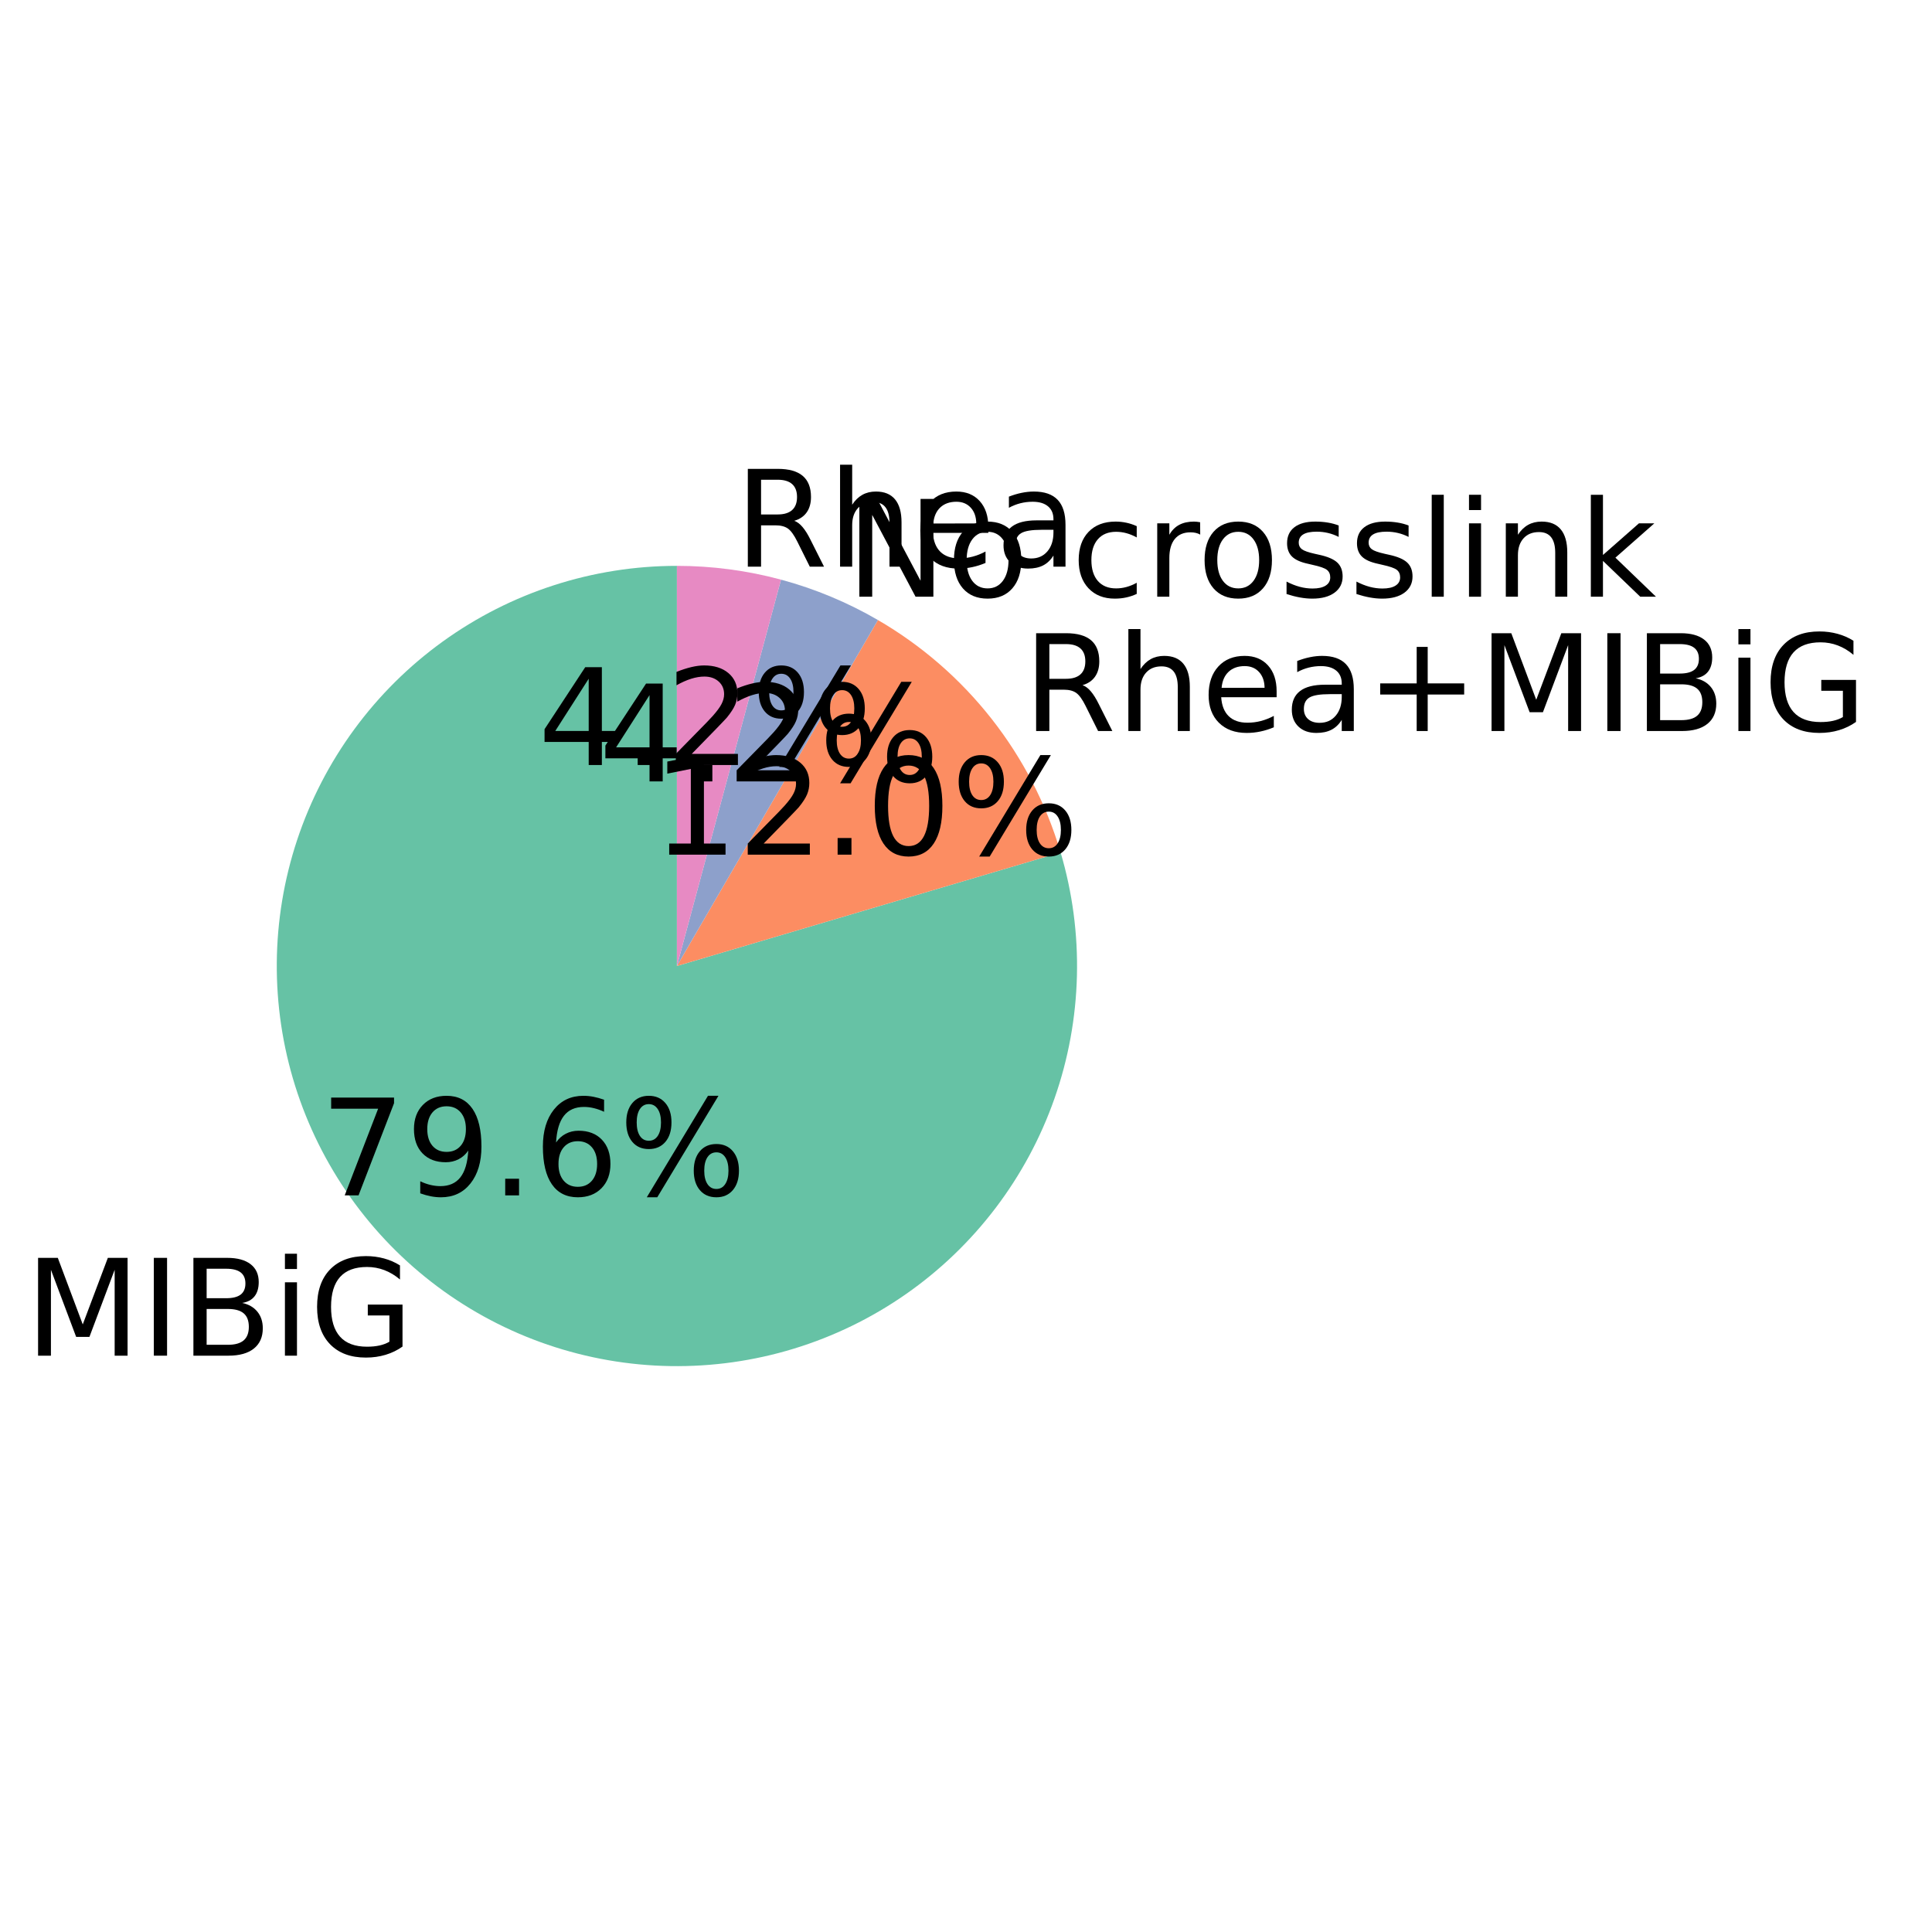
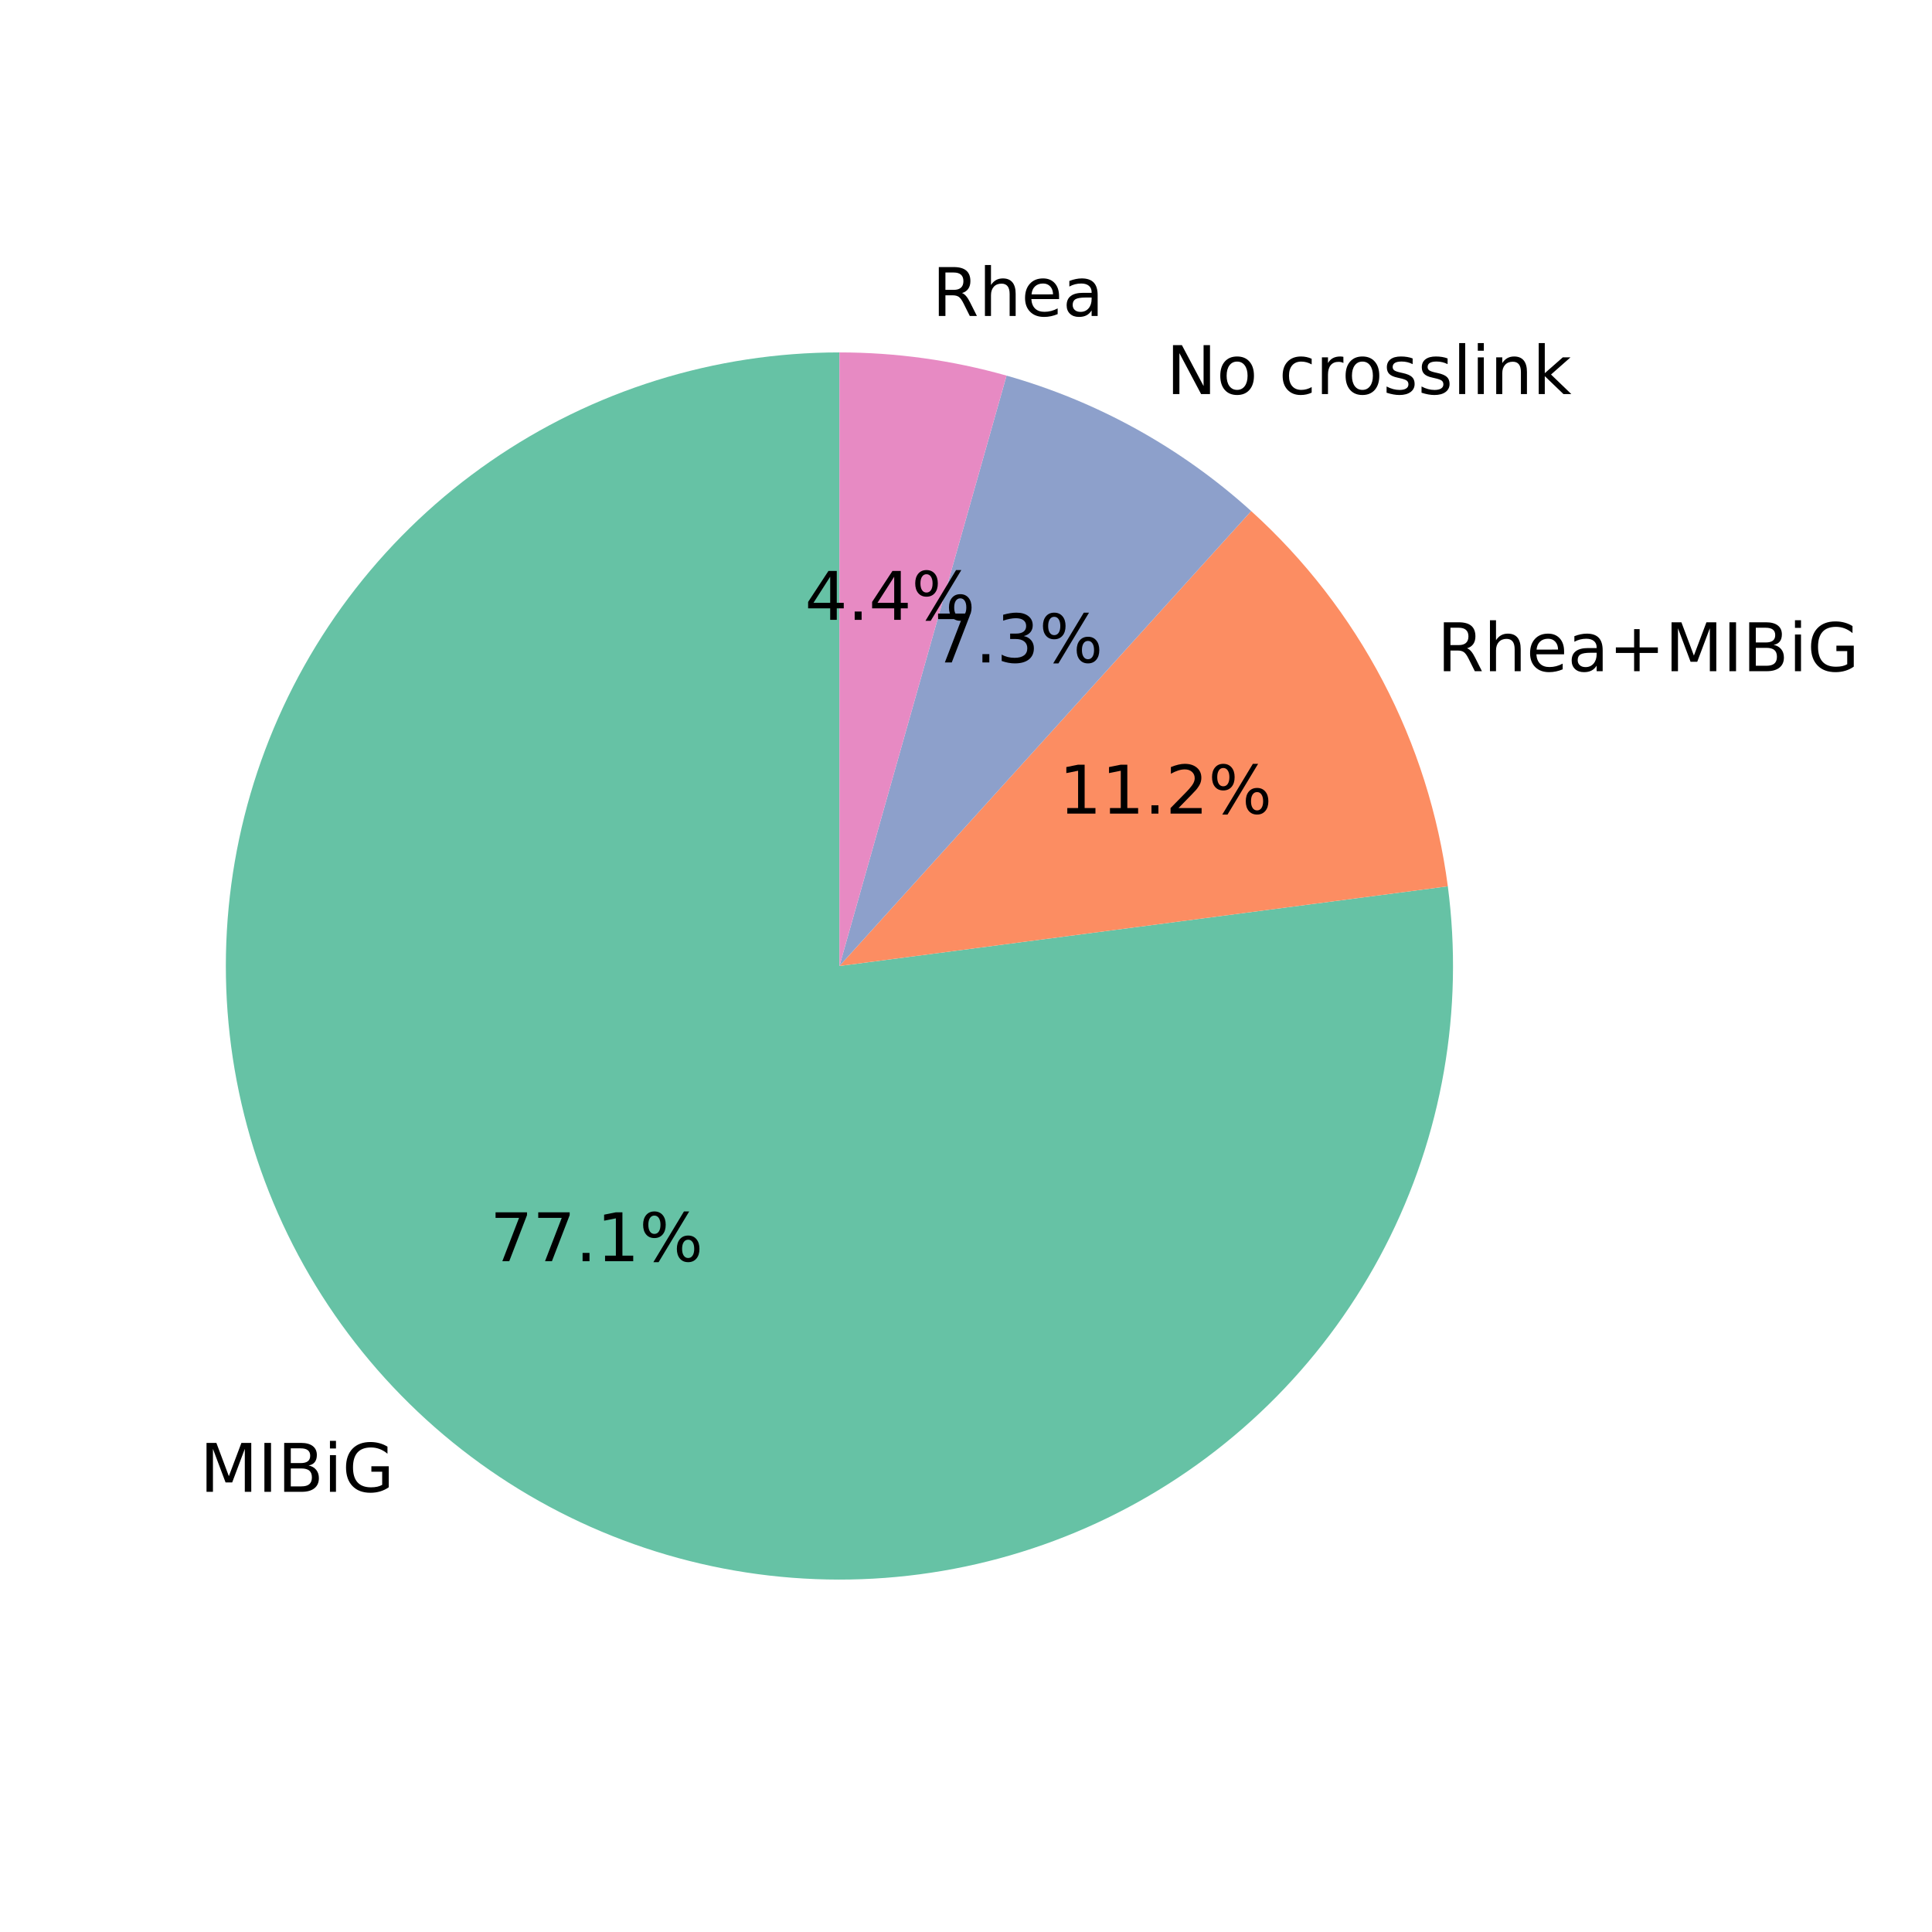
- <svg xmlns="http://www.w3.org/2000/svg" xmlns:xlink="http://www.w3.org/1999/xlink" width="144pt" height="144pt" viewBox="0 0 144 144" version="1.1">
+ <svg xmlns="http://www.w3.org/2000/svg" xmlns:xlink="http://www.w3.org/1999/xlink" width="288pt" height="288pt" viewBox="0 0 288 288" version="1.1">
  <defs>
    <style type="text/css">*{stroke-linejoin: round; stroke-linecap: butt}</style>
  </defs>
  <g id="figure_1">
    <g id="patch_1">
-       <path d="M 0 144  L 144 144  L 144 0  L 0 0  z " style="fill: #ffffff" />
+       <path d="M 0 288  L 288 288  L 288 0  L 0 0  z " style="fill: #ffffff" />
    </g>
    <g id="axes_1">
      <g id="patch_2">
-         <path d="M 50.453 42.176  C 47.34 42.176 44.246 42.663 41.284 43.621  C 38.321 44.578 35.527 45.993 33.003 47.814  C 30.478 49.636 28.254 51.842 26.412 54.351  C 24.57 56.861 23.132 59.643 22.15 62.597  C 21.169 65.552 20.656 68.642 20.63 71.755  C 20.605 74.868 21.067 77.966 21.999 80.936  C 22.932 83.906 24.324 86.712 26.125 89.251  C 27.926 91.791 30.113 94.033 32.607 95.895  C 35.101 97.758 37.872 99.219 40.818 100.225  C 43.764 101.23 46.85 101.769 49.963 101.82  C 53.075 101.871 56.177 101.435 59.155 100.526  C 62.132 99.618 64.949 98.249 67.504 96.469  C 70.058 94.69 72.318 92.521 74.201 90.042  C 76.084 87.563 77.568 84.805 78.598 81.867  C 79.628 78.929 80.191 75.848 80.268 72.736  C 80.345 69.624 79.934 66.518 79.05 63.533  L 50.453 72  z " style="fill: #66c2a5" />
+         <path d="M 125.133 52.534  C 115.887 52.534 106.695 53.936 97.87 56.691  C 89.045 59.447 80.688 63.525 73.085 68.786  C 65.483 74.047 58.721 80.431 53.032 87.718  C 47.343 95.006 42.792 103.115 39.534 111.767  C 36.276 120.42 34.349 129.516 33.818 138.746  C 33.287 147.977 34.158 157.234 36.402 166.203  C 38.647 175.172 42.238 183.749 47.054 191.641  C 51.869 199.534 57.854 206.65 64.803 212.749  C 71.752 218.847 79.586 223.856 88.037 227.606  C 96.488 231.356 105.459 233.802 114.643 234.863  C 123.828 235.923 133.12 235.585 142.203 233.859  C 151.286 232.134 160.055 229.041 168.211 224.687  C 176.367 220.332 183.815 214.766 190.303 208.179  C 196.79 201.591 202.241 194.058 206.47 185.837  C 210.699 177.615 213.657 168.8 215.243 159.691  C 216.829 150.583 217.025 141.286 215.824 132.119  L 125.133 144  z " style="fill: #66c2a5" />
      </g>
      <g id="patch_3">
-         <path d="M 79.05 63.533  C 77.979 59.917 76.232 56.535 73.901 53.57  C 71.57 50.604 68.697 48.108 65.436 46.213  L 50.453 72  z " style="fill: #fc8d62" />
+         <path d="M 215.824 132.119  C 214.425 121.436 211.148 111.084 206.147 101.541  C 201.146 91.998 194.497 83.414 186.509 76.184  L 125.133 144  z " style="fill: #fc8d62" />
      </g>
      <g id="patch_4">
-         <path d="M 65.436 46.213  C 64.304 45.555 63.131 44.973 61.923 44.47  C 60.715 43.967 59.475 43.543 58.212 43.203  L 50.453 72  z " style="fill: #8da0cb" />
+         <path d="M 186.509 76.184  C 181.307 71.476 175.58 67.382 169.442 63.983  C 163.304 60.584 156.796 57.903 150.045 55.992  L 125.133 144  z " style="fill: #8da0cb" />
      </g>
      <g id="patch_5">
-         <path d="M 58.212 43.203  C 56.948 42.862 55.664 42.606 54.366 42.434  C 53.069 42.262 51.762 42.176 50.453 42.176  L 50.453 72  z " style="fill: #e78ac3" />
+         <path d="M 150.045 55.992  C 145.997 54.846 141.875 53.981 137.708 53.402  C 133.541 52.824 129.34 52.534 125.133 52.534  L 125.133 144  z " style="fill: #e78ac3" />
      </g>
      <g id="matplotlib.axis_1" />
      <g id="matplotlib.axis_2" />
      <g id="text_1">
-         <g transform="translate(1.856934 101.0442) scale(0.1 -0.1)">
+         <g transform="translate(29.80433 222.3829) scale(0.1 -0.1)">
          <defs>
            <path id="DejaVuSans-4d" d="M 628 4666  L 1569 4666  L 2759 1491  L 3956 4666  L 4897 4666  L 4897 0  L 4281 0  L 4281 4097  L 3078 897  L 2444 897  L 1241 4097  L 1241 0  L 628 0  L 628 4666  z " transform="scale(0.015625)" />
            <path id="DejaVuSans-49" d="M 628 4666  L 1259 4666  L 1259 0  L 628 0  L 628 4666  z " transform="scale(0.015625)" />
            <path id="DejaVuSans-42" d="M 1259 2228  L 1259 519  L 2272 519  Q 2781 519 3026 730  Q 3272 941 3272 1375  Q 3272 1813 3026 2020  Q 2781 2228 2272 2228  L 1259 2228  z M 1259 4147  L 1259 2741  L 2194 2741  Q 2656 2741 2882 2914  Q 3109 3088 3109 3444  Q 3109 3797 2882 3972  Q 2656 4147 2194 4147  L 1259 4147  z M 628 4666  L 2241 4666  Q 2963 4666 3353 4366  Q 3744 4066 3744 3513  Q 3744 3084 3544 2831  Q 3344 2578 2956 2516  Q 3422 2416 3680 2098  Q 3938 1781 3938 1306  Q 3938 681 3513 340  Q 3088 0 2303 0  L 628 0  L 628 4666  z " transform="scale(0.015625)" />
            <path id="DejaVuSans-69" d="M 603 3500  L 1178 3500  L 1178 0  L 603 0  L 603 3500  z M 603 4863  L 1178 4863  L 1178 4134  L 603 4134  L 603 4863  z " transform="scale(0.015625)" />
            <path id="DejaVuSans-47" d="M 3809 666  L 3809 1919  L 2778 1919  L 2778 2438  L 4434 2438  L 4434 434  Q 4069 175 3628 42  Q 3188 -91 2688 -91  Q 1594 -91 976 548  Q 359 1188 359 2328  Q 359 3472 976 4111  Q 1594 4750 2688 4750  Q 3144 4750 3555 4637  Q 3966 4525 4313 4306  L 4313 3634  Q 3963 3931 3569 4081  Q 3175 4231 2741 4231  Q 1884 4231 1454 3753  Q 1025 3275 1025 2328  Q 1025 1384 1454 906  Q 1884 428 2741 428  Q 3075 428 3337 486  Q 3600 544 3809 666  z " transform="scale(0.015625)" />
          </defs>
          <use xlink:href="#DejaVuSans-4d" />
          <use xlink:href="#DejaVuSans-49" transform="translate(86.2793 0)" />
          <use xlink:href="#DejaVuSans-42" transform="translate(115.7715 0)" />
          <use xlink:href="#DejaVuSans-69" transform="translate(184.375 0)" />
          <use xlink:href="#DejaVuSans-47" transform="translate(212.1582 0)" />
        </g>
      </g>
      <g id="text_2">
-         <g transform="translate(23.86199 89.09658) scale(0.1 -0.1)">
+         <g transform="translate(73.05125 188.0086) scale(0.1 -0.1)">
          <defs>
            <path id="DejaVuSans-37" d="M 525 4666  L 3525 4666  L 3525 4397  L 1831 0  L 1172 0  L 2766 4134  L 525 4134  L 525 4666  z " transform="scale(0.015625)" />
-             <path id="DejaVuSans-39" d="M 703 97  L 703 672  Q 941 559 1184 500  Q 1428 441 1663 441  Q 2288 441 2617 861  Q 2947 1281 2994 2138  Q 2813 1869 2534 1725  Q 2256 1581 1919 1581  Q 1219 1581 811 2004  Q 403 2428 403 3163  Q 403 3881 828 4315  Q 1253 4750 1959 4750  Q 2769 4750 3195 4129  Q 3622 3509 3622 2328  Q 3622 1225 3098 567  Q 2575 -91 1691 -91  Q 1453 -91 1209 -44  Q 966 3 703 97  z M 1959 2075  Q 2384 2075 2632 2365  Q 2881 2656 2881 3163  Q 2881 3666 2632 3958  Q 2384 4250 1959 4250  Q 1534 4250 1286 3958  Q 1038 3666 1038 3163  Q 1038 2656 1286 2365  Q 1534 2075 1959 2075  z " transform="scale(0.015625)" />
            <path id="DejaVuSans-2e" d="M 684 794  L 1344 794  L 1344 0  L 684 0  L 684 794  z " transform="scale(0.015625)" />
-             <path id="DejaVuSans-36" d="M 2113 2584  Q 1688 2584 1439 2293  Q 1191 2003 1191 1497  Q 1191 994 1439 701  Q 1688 409 2113 409  Q 2538 409 2786 701  Q 3034 994 3034 1497  Q 3034 2003 2786 2293  Q 2538 2584 2113 2584  z M 3366 4563  L 3366 3988  Q 3128 4100 2886 4159  Q 2644 4219 2406 4219  Q 1781 4219 1451 3797  Q 1122 3375 1075 2522  Q 1259 2794 1537 2939  Q 1816 3084 2150 3084  Q 2853 3084 3261 2657  Q 3669 2231 3669 1497  Q 3669 778 3244 343  Q 2819 -91 2113 -91  Q 1303 -91 875 529  Q 447 1150 447 2328  Q 447 3434 972 4092  Q 1497 4750 2381 4750  Q 2619 4750 2861 4703  Q 3103 4656 3366 4563  z " transform="scale(0.015625)" />
+             <path id="DejaVuSans-31" d="M 794 531  L 1825 531  L 1825 4091  L 703 3866  L 703 4441  L 1819 4666  L 2450 4666  L 2450 531  L 3481 531  L 3481 0  L 794 0  L 794 531  z " transform="scale(0.015625)" />
            <path id="DejaVuSans-25" d="M 4653 2053  Q 4381 2053 4226 1822  Q 4072 1591 4072 1178  Q 4072 772 4226 539  Q 4381 306 4653 306  Q 4919 306 5073 539  Q 5228 772 5228 1178  Q 5228 1588 5073 1820  Q 4919 2053 4653 2053  z M 4653 2450  Q 5147 2450 5437 2106  Q 5728 1763 5728 1178  Q 5728 594 5436 251  Q 5144 -91 4653 -91  Q 4153 -91 3862 251  Q 3572 594 3572 1178  Q 3572 1766 3864 2108  Q 4156 2450 4653 2450  z M 1428 4353  Q 1159 4353 1004 4120  Q 850 3888 850 3481  Q 850 3069 1003 2837  Q 1156 2606 1428 2606  Q 1700 2606 1854 2837  Q 2009 3069 2009 3481  Q 2009 3884 1853 4118  Q 1697 4353 1428 4353  z M 4250 4750  L 4750 4750  L 1831 -91  L 1331 -91  L 4250 4750  z M 1428 4750  Q 1922 4750 2215 4408  Q 2509 4066 2509 3481  Q 2509 2891 2217 2550  Q 1925 2209 1428 2209  Q 931 2209 642 2551  Q 353 2894 353 3481  Q 353 4063 643 4406  Q 934 4750 1428 4750  z " transform="scale(0.015625)" />
          </defs>
          <use xlink:href="#DejaVuSans-37" />
-           <use xlink:href="#DejaVuSans-39" transform="translate(63.62305 0)" />
+           <use xlink:href="#DejaVuSans-37" transform="translate(63.62305 0)" />
          <use xlink:href="#DejaVuSans-2e" transform="translate(127.2461 0)" />
-           <use xlink:href="#DejaVuSans-36" transform="translate(159.0332 0)" />
+           <use xlink:href="#DejaVuSans-31" transform="translate(159.0332 0)" />
          <use xlink:href="#DejaVuSans-25" transform="translate(222.6562 0)" />
        </g>
      </g>
      <g id="text_3">
-         <g transform="translate(76.2458 54.48626) scale(0.1 -0.1)">
+         <g transform="translate(214.2485 100.0548) scale(0.1 -0.1)">
          <defs>
            <path id="DejaVuSans-52" d="M 2841 2188  Q 3044 2119 3236 1894  Q 3428 1669 3622 1275  L 4263 0  L 3584 0  L 2988 1197  Q 2756 1666 2539 1819  Q 2322 1972 1947 1972  L 1259 1972  L 1259 0  L 628 0  L 628 4666  L 2053 4666  Q 2853 4666 3247 4331  Q 3641 3997 3641 3322  Q 3641 2881 3436 2590  Q 3231 2300 2841 2188  z M 1259 4147  L 1259 2491  L 2053 2491  Q 2509 2491 2742 2702  Q 2975 2913 2975 3322  Q 2975 3731 2742 3939  Q 2509 4147 2053 4147  L 1259 4147  z " transform="scale(0.015625)" />
            <path id="DejaVuSans-68" d="M 3513 2113  L 3513 0  L 2938 0  L 2938 2094  Q 2938 2591 2744 2837  Q 2550 3084 2163 3084  Q 1697 3084 1428 2787  Q 1159 2491 1159 1978  L 1159 0  L 581 0  L 581 4863  L 1159 4863  L 1159 2956  Q 1366 3272 1645 3428  Q 1925 3584 2291 3584  Q 2894 3584 3203 3211  Q 3513 2838 3513 2113  z " transform="scale(0.015625)" />
            <path id="DejaVuSans-65" d="M 3597 1894  L 3597 1613  L 953 1613  Q 991 1019 1311 708  Q 1631 397 2203 397  Q 2534 397 2845 478  Q 3156 559 3463 722  L 3463 178  Q 3153 47 2828 -22  Q 2503 -91 2169 -91  Q 1331 -91 842 396  Q 353 884 353 1716  Q 353 2575 817 3079  Q 1281 3584 2069 3584  Q 2775 3584 3186 3129  Q 3597 2675 3597 1894  z M 3022 2063  Q 3016 2534 2758 2815  Q 2500 3097 2075 3097  Q 1594 3097 1305 2825  Q 1016 2553 972 2059  L 3022 2063  z " transform="scale(0.015625)" />
            <path id="DejaVuSans-61" d="M 2194 1759  Q 1497 1759 1228 1600  Q 959 1441 959 1056  Q 959 750 1161 570  Q 1363 391 1709 391  Q 2188 391 2477 730  Q 2766 1069 2766 1631  L 2766 1759  L 2194 1759  z M 3341 1997  L 3341 0  L 2766 0  L 2766 531  Q 2569 213 2275 61  Q 1981 -91 1556 -91  Q 1019 -91 701 211  Q 384 513 384 1019  Q 384 1609 779 1909  Q 1175 2209 1959 2209  L 2766 2209  L 2766 2266  Q 2766 2663 2505 2880  Q 2244 3097 1772 3097  Q 1472 3097 1187 3025  Q 903 2953 641 2809  L 641 3341  Q 956 3463 1253 3523  Q 1550 3584 1831 3584  Q 2591 3584 2966 3190  Q 3341 2797 3341 1997  z " transform="scale(0.015625)" />
            <path id="DejaVuSans-2b" d="M 2944 4013  L 2944 2272  L 4684 2272  L 4684 1741  L 2944 1741  L 2944 0  L 2419 0  L 2419 1741  L 678 1741  L 678 2272  L 2419 2272  L 2419 4013  L 2944 4013  z " transform="scale(0.015625)" />
          </defs>
          <use xlink:href="#DejaVuSans-52" />
          <use xlink:href="#DejaVuSans-68" transform="translate(69.48242 0)" />
          <use xlink:href="#DejaVuSans-65" transform="translate(132.8613 0)" />
          <use xlink:href="#DejaVuSans-61" transform="translate(194.3848 0)" />
          <use xlink:href="#DejaVuSans-2b" transform="translate(255.6641 0)" />
          <use xlink:href="#DejaVuSans-4d" transform="translate(339.4531 0)" />
          <use xlink:href="#DejaVuSans-49" transform="translate(425.7324 0)" />
          <use xlink:href="#DejaVuSans-42" transform="translate(455.2246 0)" />
          <use xlink:href="#DejaVuSans-69" transform="translate(523.8281 0)" />
          <use xlink:href="#DejaVuSans-47" transform="translate(551.6113 0)" />
        </g>
      </g>
      <g id="text_4">
-         <g transform="translate(48.6383 63.70131) scale(0.1 -0.1)">
+         <g transform="translate(157.8577 121.2842) scale(0.1 -0.1)">
          <defs>
-             <path id="DejaVuSans-31" d="M 794 531  L 1825 531  L 1825 4091  L 703 3866  L 703 4441  L 1819 4666  L 2450 4666  L 2450 531  L 3481 531  L 3481 0  L 794 0  L 794 531  z " transform="scale(0.015625)" />
            <path id="DejaVuSans-32" d="M 1228 531  L 3431 531  L 3431 0  L 469 0  L 469 531  Q 828 903 1448 1529  Q 2069 2156 2228 2338  Q 2531 2678 2651 2914  Q 2772 3150 2772 3378  Q 2772 3750 2511 3984  Q 2250 4219 1831 4219  Q 1534 4219 1204 4116  Q 875 4013 500 3803  L 500 4441  Q 881 4594 1212 4672  Q 1544 4750 1819 4750  Q 2544 4750 2975 4387  Q 3406 4025 3406 3419  Q 3406 3131 3298 2873  Q 3191 2616 2906 2266  Q 2828 2175 2409 1742  Q 1991 1309 1228 531  z " transform="scale(0.015625)" />
-             <path id="DejaVuSans-30" d="M 2034 4250  Q 1547 4250 1301 3770  Q 1056 3291 1056 2328  Q 1056 1369 1301 889  Q 1547 409 2034 409  Q 2525 409 2770 889  Q 3016 1369 3016 2328  Q 3016 3291 2770 3770  Q 2525 4250 2034 4250  z M 2034 4750  Q 2819 4750 3233 4129  Q 3647 3509 3647 2328  Q 3647 1150 3233 529  Q 2819 -91 2034 -91  Q 1250 -91 836 529  Q 422 1150 422 2328  Q 422 3509 836 4129  Q 1250 4750 2034 4750  z " transform="scale(0.015625)" />
          </defs>
          <use xlink:href="#DejaVuSans-31" />
-           <use xlink:href="#DejaVuSans-32" transform="translate(63.62305 0)" />
+           <use xlink:href="#DejaVuSans-31" transform="translate(63.62305 0)" />
          <use xlink:href="#DejaVuSans-2e" transform="translate(127.2461 0)" />
-           <use xlink:href="#DejaVuSans-30" transform="translate(159.0332 0)" />
+           <use xlink:href="#DejaVuSans-32" transform="translate(159.0332 0)" />
          <use xlink:href="#DejaVuSans-25" transform="translate(222.6562 0)" />
        </g>
      </g>
      <g id="text_5">
-         <g transform="translate(63.06992 44.47612) scale(0.1 -0.1)">
+         <g transform="translate(173.8733 58.74066) scale(0.1 -0.1)">
          <defs>
            <path id="DejaVuSans-4e" d="M 628 4666  L 1478 4666  L 3547 763  L 3547 4666  L 4159 4666  L 4159 0  L 3309 0  L 1241 3903  L 1241 0  L 628 0  L 628 4666  z " transform="scale(0.015625)" />
            <path id="DejaVuSans-6f" d="M 1959 3097  Q 1497 3097 1228 2736  Q 959 2375 959 1747  Q 959 1119 1226 758  Q 1494 397 1959 397  Q 2419 397 2687 759  Q 2956 1122 2956 1747  Q 2956 2369 2687 2733  Q 2419 3097 1959 3097  z M 1959 3584  Q 2709 3584 3137 3096  Q 3566 2609 3566 1747  Q 3566 888 3137 398  Q 2709 -91 1959 -91  Q 1206 -91 779 398  Q 353 888 353 1747  Q 353 2609 779 3096  Q 1206 3584 1959 3584  z " transform="scale(0.015625)" />
            <path id="DejaVuSans-20" transform="scale(0.015625)" />
            <path id="DejaVuSans-63" d="M 3122 3366  L 3122 2828  Q 2878 2963 2633 3030  Q 2388 3097 2138 3097  Q 1578 3097 1268 2742  Q 959 2388 959 1747  Q 959 1106 1268 751  Q 1578 397 2138 397  Q 2388 397 2633 464  Q 2878 531 3122 666  L 3122 134  Q 2881 22 2623 -34  Q 2366 -91 2075 -91  Q 1284 -91 818 406  Q 353 903 353 1747  Q 353 2603 823 3093  Q 1294 3584 2113 3584  Q 2378 3584 2631 3529  Q 2884 3475 3122 3366  z " transform="scale(0.015625)" />
            <path id="DejaVuSans-72" d="M 2631 2963  Q 2534 3019 2420 3045  Q 2306 3072 2169 3072  Q 1681 3072 1420 2755  Q 1159 2438 1159 1844  L 1159 0  L 581 0  L 581 3500  L 1159 3500  L 1159 2956  Q 1341 3275 1631 3429  Q 1922 3584 2338 3584  Q 2397 3584 2469 3576  Q 2541 3569 2628 3553  L 2631 2963  z " transform="scale(0.015625)" />
            <path id="DejaVuSans-73" d="M 2834 3397  L 2834 2853  Q 2591 2978 2328 3040  Q 2066 3103 1784 3103  Q 1356 3103 1142 2972  Q 928 2841 928 2578  Q 928 2378 1081 2264  Q 1234 2150 1697 2047  L 1894 2003  Q 2506 1872 2764 1633  Q 3022 1394 3022 966  Q 3022 478 2636 193  Q 2250 -91 1575 -91  Q 1294 -91 989 -36  Q 684 19 347 128  L 347 722  Q 666 556 975 473  Q 1284 391 1588 391  Q 1994 391 2212 530  Q 2431 669 2431 922  Q 2431 1156 2273 1281  Q 2116 1406 1581 1522  L 1381 1569  Q 847 1681 609 1914  Q 372 2147 372 2553  Q 372 3047 722 3315  Q 1072 3584 1716 3584  Q 2034 3584 2315 3537  Q 2597 3491 2834 3397  z " transform="scale(0.015625)" />
            <path id="DejaVuSans-6c" d="M 603 4863  L 1178 4863  L 1178 0  L 603 0  L 603 4863  z " transform="scale(0.015625)" />
            <path id="DejaVuSans-6e" d="M 3513 2113  L 3513 0  L 2938 0  L 2938 2094  Q 2938 2591 2744 2837  Q 2550 3084 2163 3084  Q 1697 3084 1428 2787  Q 1159 2491 1159 1978  L 1159 0  L 581 0  L 581 3500  L 1159 3500  L 1159 2956  Q 1366 3272 1645 3428  Q 1925 3584 2291 3584  Q 2894 3584 3203 3211  Q 3513 2838 3513 2113  z " transform="scale(0.015625)" />
            <path id="DejaVuSans-6b" d="M 581 4863  L 1159 4863  L 1159 1991  L 2875 3500  L 3609 3500  L 1753 1863  L 3688 0  L 2938 0  L 1159 1709  L 1159 0  L 581 0  L 581 4863  z " transform="scale(0.015625)" />
          </defs>
          <use xlink:href="#DejaVuSans-4e" />
          <use xlink:href="#DejaVuSans-6f" transform="translate(74.80469 0)" />
          <use xlink:href="#DejaVuSans-20" transform="translate(135.9863 0)" />
          <use xlink:href="#DejaVuSans-63" transform="translate(167.7734 0)" />
          <use xlink:href="#DejaVuSans-72" transform="translate(222.7539 0)" />
          <use xlink:href="#DejaVuSans-6f" transform="translate(261.6172 0)" />
          <use xlink:href="#DejaVuSans-73" transform="translate(322.7988 0)" />
          <use xlink:href="#DejaVuSans-73" transform="translate(374.8984 0)" />
          <use xlink:href="#DejaVuSans-6c" transform="translate(426.998 0)" />
          <use xlink:href="#DejaVuSans-69" transform="translate(454.7812 0)" />
          <use xlink:href="#DejaVuSans-6e" transform="translate(482.5645 0)" />
          <use xlink:href="#DejaVuSans-6b" transform="translate(545.9434 0)" />
        </g>
      </g>
      <g id="text_6">
-         <g transform="translate(44.63271 58.24124) scale(0.1 -0.1)">
+         <g transform="translate(139.0161 98.74917) scale(0.1 -0.1)">
          <defs>
-             <path id="DejaVuSans-34" d="M 2419 4116  L 825 1625  L 2419 1625  L 2419 4116  z M 2253 4666  L 3047 4666  L 3047 1625  L 3713 1625  L 3713 1100  L 3047 1100  L 3047 0  L 2419 0  L 2419 1100  L 313 1100  L 313 1709  L 2253 4666  z " transform="scale(0.015625)" />
+             <path id="DejaVuSans-33" d="M 2597 2516  Q 3050 2419 3304 2112  Q 3559 1806 3559 1356  Q 3559 666 3084 287  Q 2609 -91 1734 -91  Q 1441 -91 1130 -33  Q 819 25 488 141  L 488 750  Q 750 597 1062 519  Q 1375 441 1716 441  Q 2309 441 2620 675  Q 2931 909 2931 1356  Q 2931 1769 2642 2001  Q 2353 2234 1838 2234  L 1294 2234  L 1294 2753  L 1863 2753  Q 2328 2753 2575 2939  Q 2822 3125 2822 3475  Q 2822 3834 2567 4026  Q 2313 4219 1838 4219  Q 1578 4219 1281 4162  Q 984 4106 628 3988  L 628 4550  Q 988 4650 1302 4700  Q 1616 4750 1894 4750  Q 2613 4750 3031 4423  Q 3450 4097 3450 3541  Q 3450 3153 3228 2886  Q 3006 2619 2597 2516  z " transform="scale(0.015625)" />
          </defs>
-           <use xlink:href="#DejaVuSans-34" />
+           <use xlink:href="#DejaVuSans-37" />
          <use xlink:href="#DejaVuSans-2e" transform="translate(63.62305 0)" />
-           <use xlink:href="#DejaVuSans-32" transform="translate(95.41016 0)" />
+           <use xlink:href="#DejaVuSans-33" transform="translate(95.41016 0)" />
          <use xlink:href="#DejaVuSans-25" transform="translate(159.0332 0)" />
        </g>
      </g>
      <g id="text_7">
-         <g transform="translate(54.7576 42.23663) scale(0.1 -0.1)">
+         <g transform="translate(138.9656 47.10204) scale(0.1 -0.1)">
          <use xlink:href="#DejaVuSans-52" />
          <use xlink:href="#DejaVuSans-68" transform="translate(69.48242 0)" />
          <use xlink:href="#DejaVuSans-65" transform="translate(132.8613 0)" />
          <use xlink:href="#DejaVuSans-61" transform="translate(194.3848 0)" />
        </g>
      </g>
      <g id="text_8">
-         <g transform="translate(40.09871 57.01969) scale(0.1 -0.1)">
+         <g transform="translate(119.9756 92.40083) scale(0.1 -0.1)">
+           <defs>
+             <path id="DejaVuSans-34" d="M 2419 4116  L 825 1625  L 2419 1625  L 2419 4116  z M 2253 4666  L 3047 4666  L 3047 1625  L 3713 1625  L 3713 1100  L 3047 1100  L 3047 0  L 2419 0  L 2419 1100  L 313 1100  L 313 1709  L 2253 4666  z " transform="scale(0.015625)" />
+           </defs>
          <use xlink:href="#DejaVuSans-34" />
          <use xlink:href="#DejaVuSans-2e" transform="translate(63.62305 0)" />
-           <use xlink:href="#DejaVuSans-32" transform="translate(95.41016 0)" />
+           <use xlink:href="#DejaVuSans-34" transform="translate(95.41016 0)" />
          <use xlink:href="#DejaVuSans-25" transform="translate(159.0332 0)" />
        </g>
      </g>
    </g>
  </g>
</svg>
